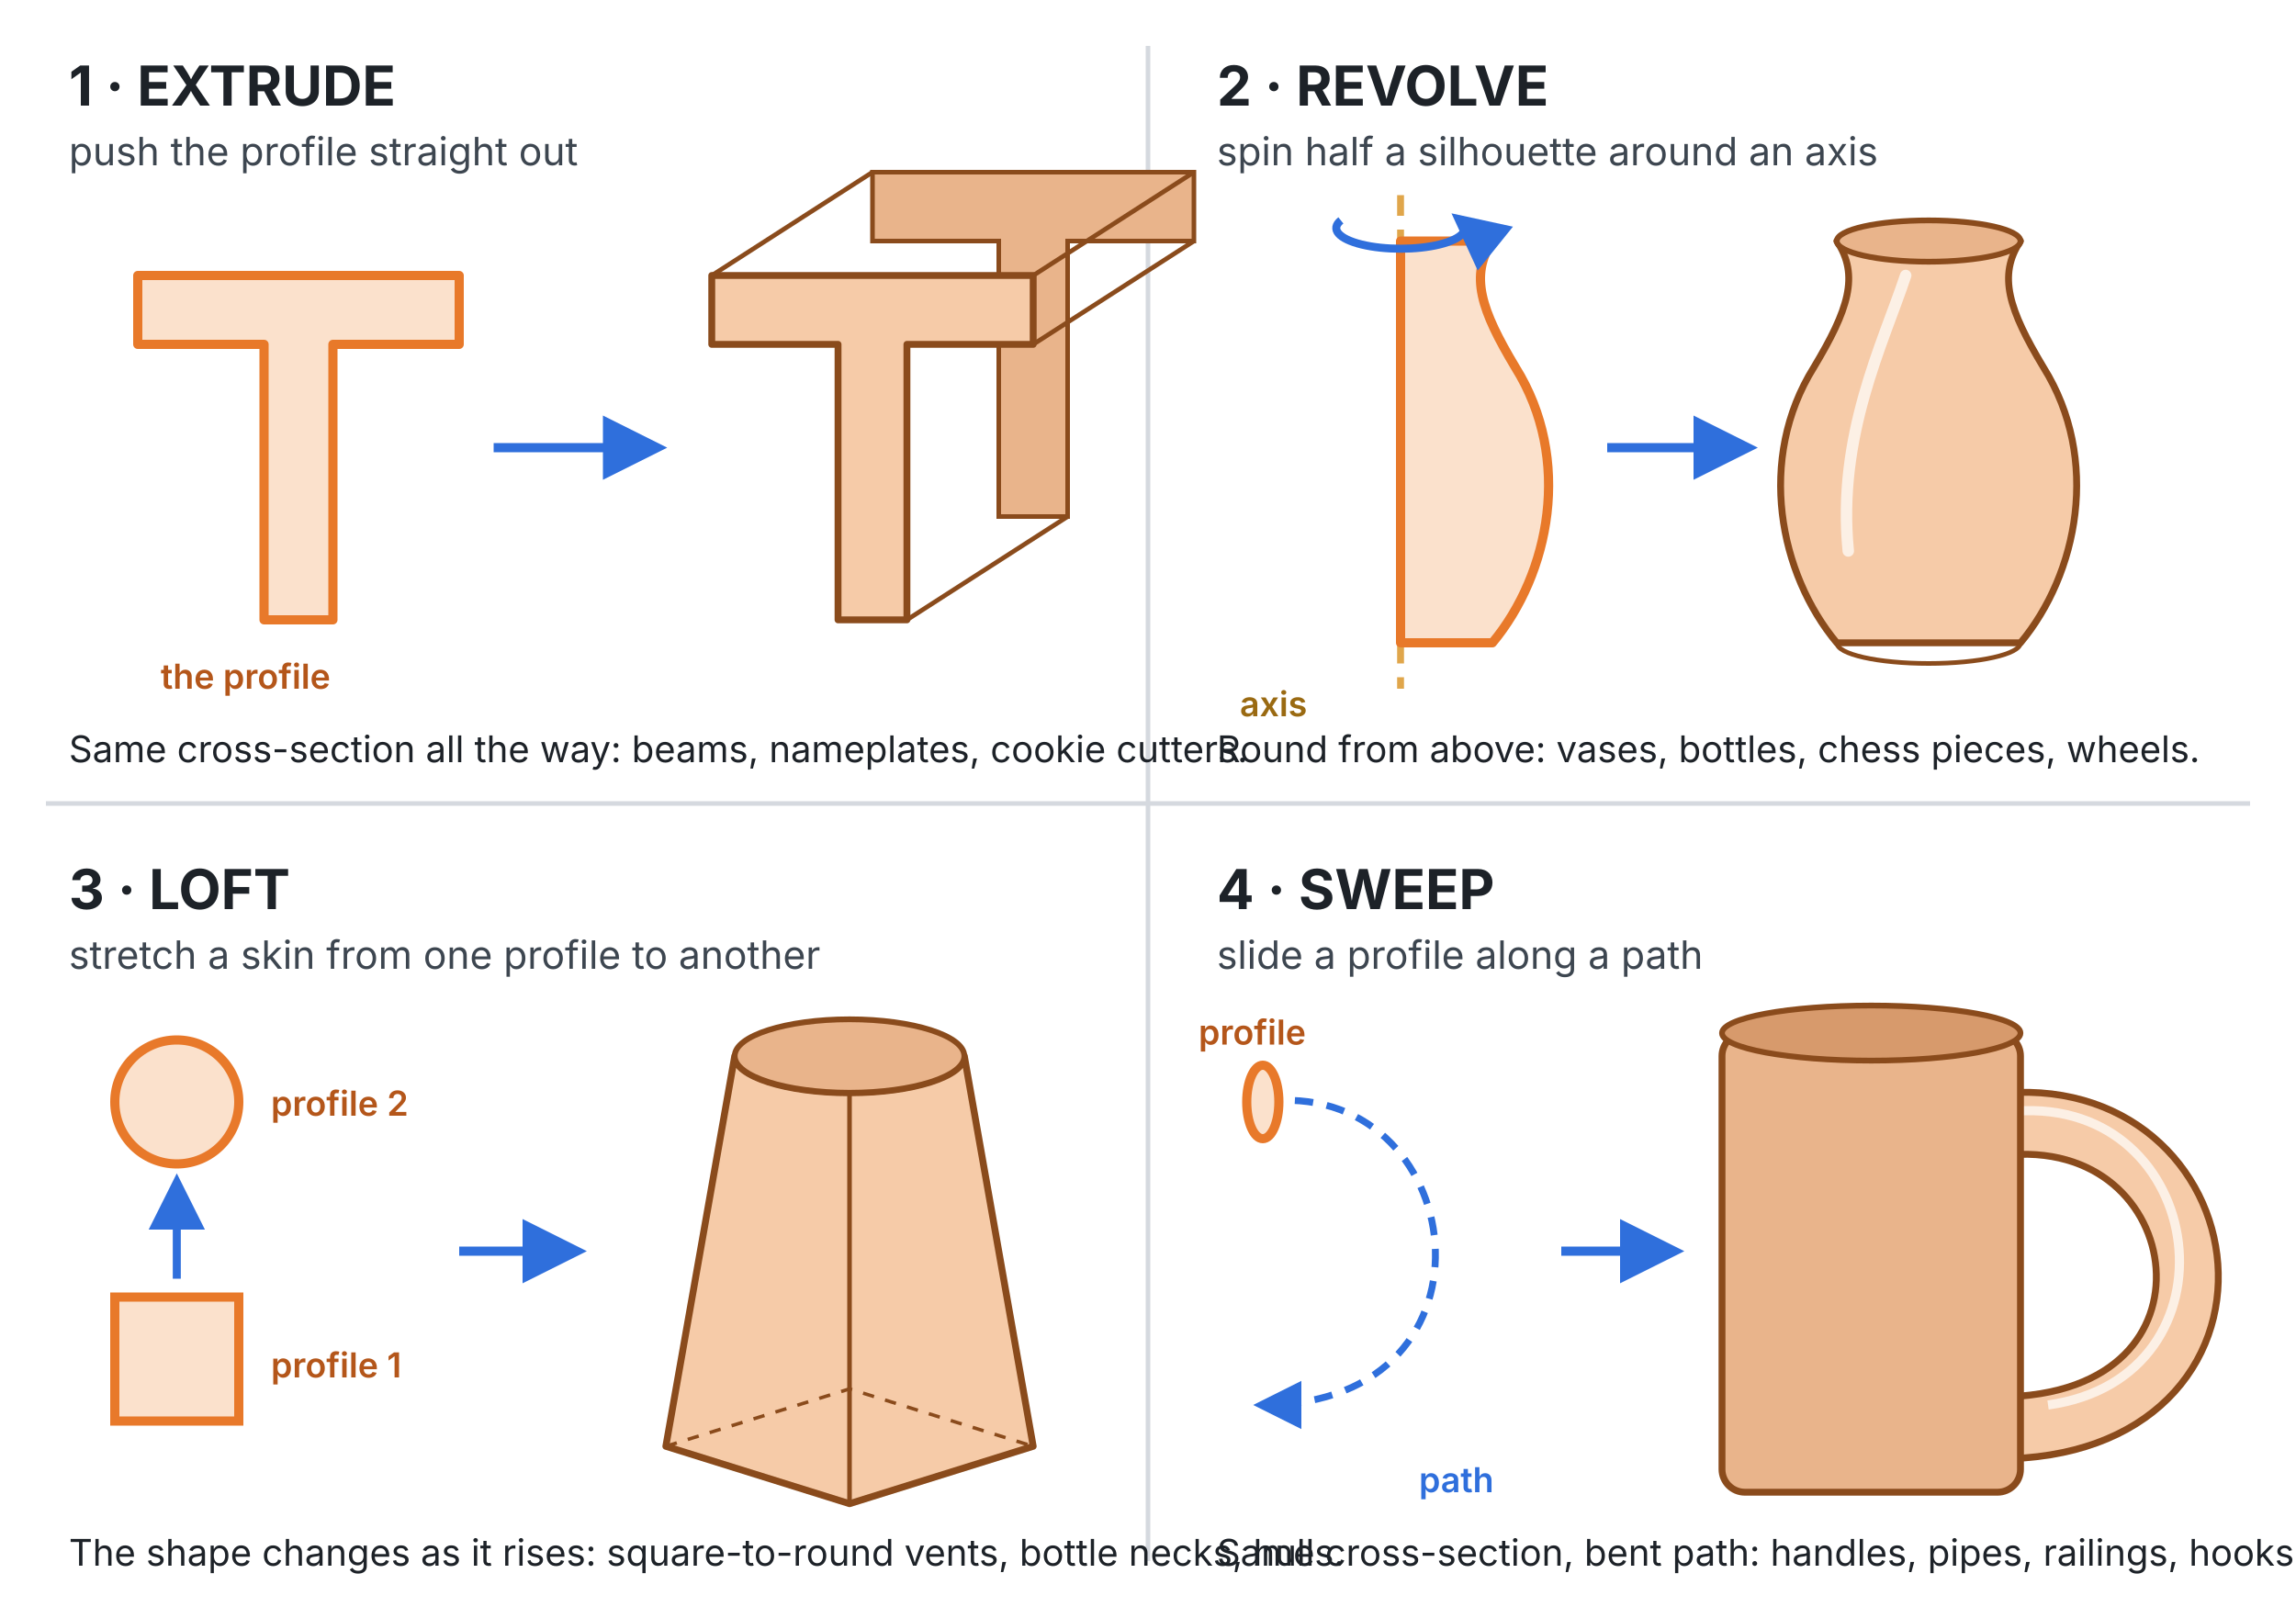
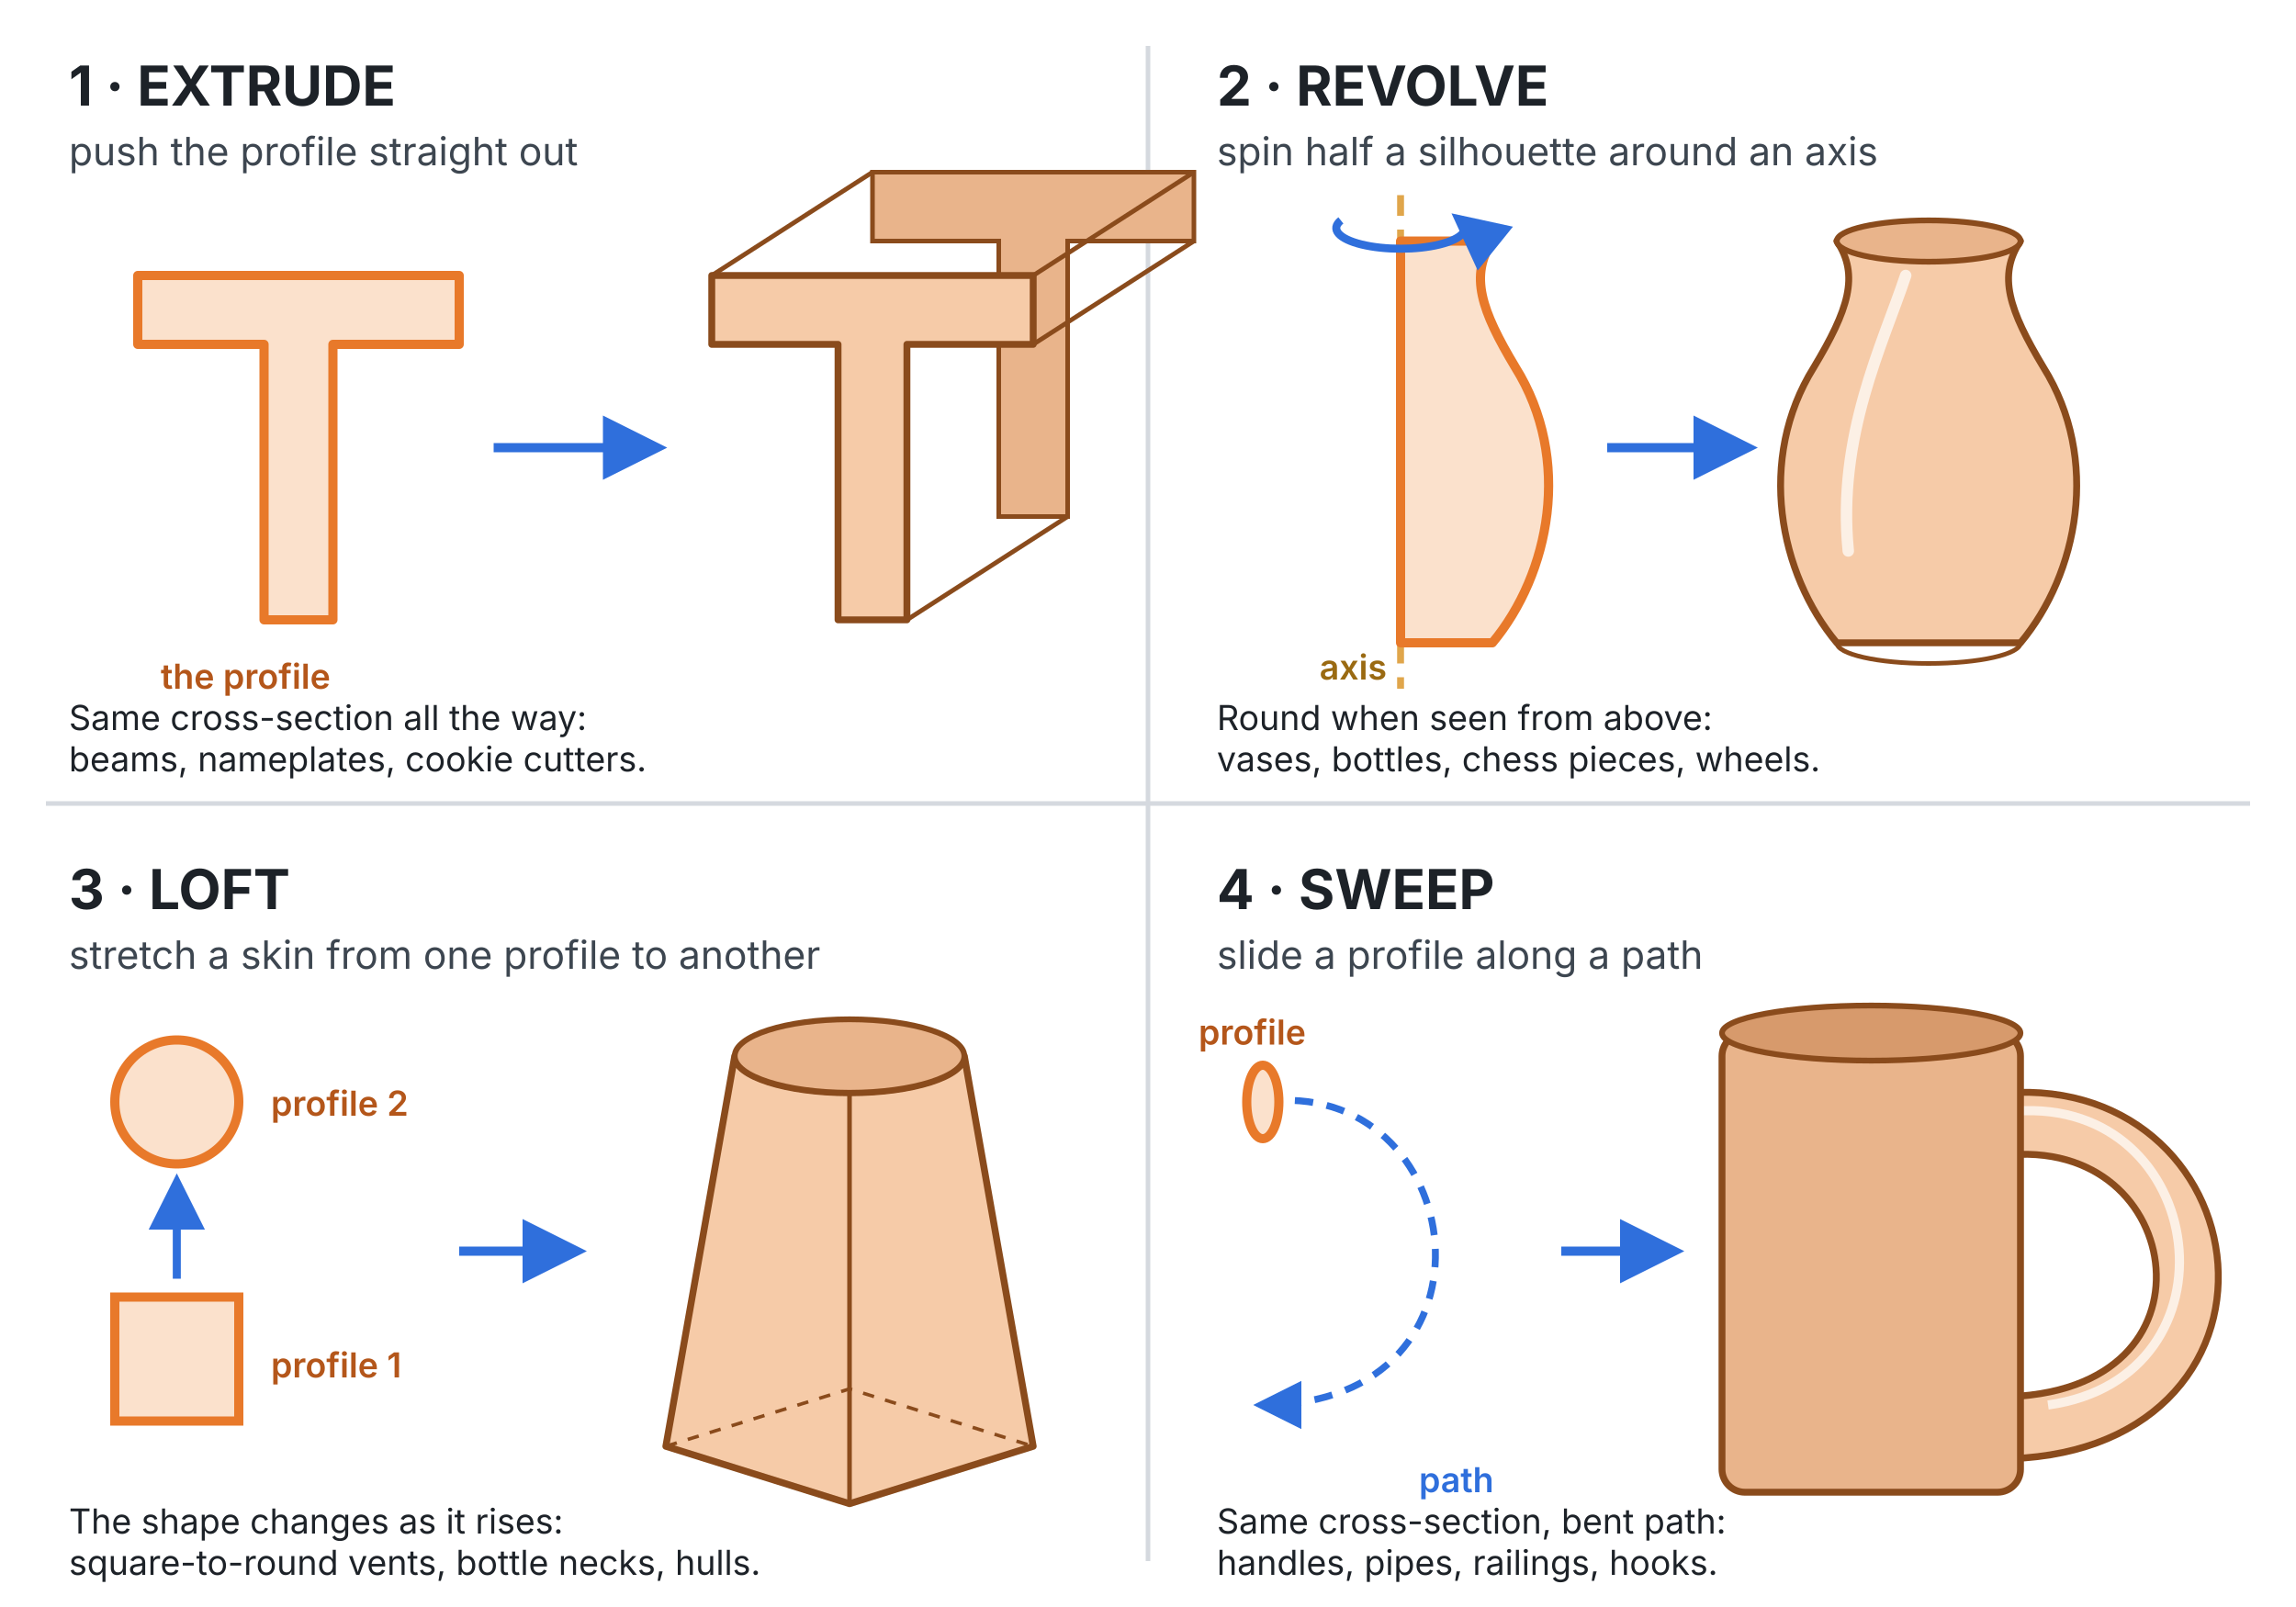
<svg xmlns="http://www.w3.org/2000/svg" viewBox="0 0 1000 700" width="1000" height="700" role="img" aria-labelledby="t d" font-family="system-ui, -apple-system, 'Segoe UI', sans-serif">
  <defs>
    <marker id="ah" viewBox="0 0 10 10" refX="8" refY="5" markerWidth="7" markerHeight="7" orient="auto-start-reverse">
      <path d="M0,0 L10,5 L0,10 z" fill="#2f6fdc" />
    </marker>
  </defs>
  <rect width="1000" height="700" fill="#ffffff" />
  <g stroke="#d5d9df" stroke-width="2">
    <line x1="500" y1="20" x2="500" y2="680" />
    <line x1="20" y1="350" x2="980" y2="350" />
  </g>
  <g>
    <text x="30" y="46" font-size="24" font-weight="700" fill="#1d2228">1 · EXTRUDE</text>
    <text x="30" y="72" font-size="17" fill="#3d4650">push the profile straight out</text>
    <polygon points="60,120 200,120 200,150 145,150 145,270 115,270 115,150 60,150" fill="#fbe1cc" stroke="#e8792a" stroke-width="4" stroke-linejoin="round" />
    <text x="70" y="300" font-size="15" fill="#b4561a" font-weight="600">the profile</text>
    <line x1="215" y1="195" x2="285" y2="195" stroke="#2f6fdc" stroke-width="4" marker-end="url(#ah)" />
    <g transform="translate(250 0)">
      <polygon points="130,75 270,75 270,105 215,105 215,225 185,225 185,105 130,105" fill="#e9b48b" stroke="#8a4b1c" stroke-width="2" />
      <g stroke="#8a4b1c" stroke-width="2">
        <line x1="60" y1="120" x2="130" y2="75" />
        <line x1="200" y1="120" x2="270" y2="75" />
        <line x1="200" y1="150" x2="270" y2="105" />
        <line x1="145" y1="270" x2="215" y2="225" />
      </g>
      <polygon points="60,120 200,120 200,150 145,150 145,270 115,270 115,150 60,150" fill="#f6cba8" stroke="#8a4b1c" stroke-width="3" stroke-linejoin="round" />
    </g>
-     <text x="30" y="332" font-size="16" fill="#1d2228">Same cross-section all the way: beams, nameplates, cookie cutters.</text>
+     <text x="30" y="318" font-size="15" fill="#1d2228">
+       <tspan x="30">Same cross-section all the way:</tspan>
+       <tspan x="30" dy="18">beams, nameplates, cookie cutters.</tspan>
+     </text>
  </g>
  <g transform="translate(500 0)">
    <text x="30" y="46" font-size="24" font-weight="700" fill="#1d2228">2 · REVOLVE</text>
    <text x="30" y="72" font-size="17" fill="#3d4650">spin half a silhouette around an axis</text>
    <line x1="110" y1="85" x2="110" y2="300" stroke="#e0a64b" stroke-width="3" stroke-dasharray="9 6" />
-     <text x="40" y="312" font-size="15" fill="#9a6a12" font-weight="600">axis</text>
+     <text x="104" y="296" font-size="15" fill="#9a6a12" font-weight="600" text-anchor="end">axis</text>
    <path d="M110,280 L150,280 C175,250 185,200 160,160 C145,135 140,120 150,105 L110,105 Z" fill="#fbe1cc" stroke="#e8792a" stroke-width="4" stroke-linejoin="round" />
    <path d="M84,96 A28,9 0 1 0 136,96" fill="none" stroke="#2f6fdc" stroke-width="3.5" marker-end="url(#ah)" />
    <line x1="200" y1="195" x2="260" y2="195" stroke="#2f6fdc" stroke-width="4" marker-end="url(#ah)" />
    <path d="M300,280 L380,280 C405,250 415,200 390,160 C375,135 370,120 380,105 L300,105 C310,120 305,135 290,160 C265,200 275,250 300,280 Z" fill="#f6cba8" stroke="#8a4b1c" stroke-width="3" stroke-linejoin="round" />
    <path d="M300,280 A40,9 0 0 0 380,280" fill="none" stroke="#8a4b1c" stroke-width="2" />
    <ellipse cx="340" cy="105" rx="40" ry="9" fill="#e9b48b" stroke="#8a4b1c" stroke-width="2.5" />
    <path d="M330,120 C320,150 300,190 305,240" fill="none" stroke="#ffffff" stroke-width="5" stroke-linecap="round" opacity="0.7" />
-     <text x="30" y="332" font-size="16" fill="#1d2228">Round from above: vases, bottles, chess pieces, wheels.</text>
+     <text x="30" y="318" font-size="15" fill="#1d2228">
+       <tspan x="30">Round when seen from above:</tspan>
+       <tspan x="30" dy="18">vases, bottles, chess pieces, wheels.</tspan>
+     </text>
  </g>
  <g transform="translate(0 350)">
    <text x="30" y="46" font-size="24" font-weight="700" fill="#1d2228">3 · LOFT</text>
    <text x="30" y="72" font-size="17" fill="#3d4650">stretch a skin from one profile to another</text>
    <rect x="50" y="215" width="54" height="54" fill="#fbe1cc" stroke="#e8792a" stroke-width="4" />
    <circle cx="77" cy="130" r="27" fill="#fbe1cc" stroke="#e8792a" stroke-width="4" />
    <line x1="77" y1="207" x2="77" y2="166" stroke="#2f6fdc" stroke-width="3.5" marker-end="url(#ah)" />
    <text x="118" y="250" font-size="15" fill="#b4561a" font-weight="600">profile 1</text>
    <text x="118" y="136" font-size="15" fill="#b4561a" font-weight="600">profile 2</text>
    <line x1="200" y1="195" x2="250" y2="195" stroke="#2f6fdc" stroke-width="4" marker-end="url(#ah)" />
    <path d="M290,280 L320,110 A50,16 0 0 0 420,110 L450,280 L370,305 Z" fill="#f6cba8" stroke="#8a4b1c" stroke-width="3" stroke-linejoin="round" />
    <line x1="370" y1="305" x2="370" y2="126" stroke="#8a4b1c" stroke-width="2" />
    <ellipse cx="370" cy="110" rx="50" ry="16" fill="#e9b48b" stroke="#8a4b1c" stroke-width="2.5" />
    <polyline points="290,280 370,255 450,280" fill="none" stroke="#8a4b1c" stroke-width="1.5" stroke-dasharray="5 5" />
-     <text x="30" y="332" font-size="16" fill="#1d2228">The shape changes as it rises: square-to-round vents, bottle necks, hulls.</text>
+     <text x="30" y="318" font-size="15" fill="#1d2228">
+       <tspan x="30">The shape changes as it rises:</tspan>
+       <tspan x="30" dy="18">square-to-round vents, bottle necks, hulls.</tspan>
+     </text>
  </g>
  <g transform="translate(500 350)">
    <text x="30" y="46" font-size="24" font-weight="700" fill="#1d2228">4 · SWEEP</text>
    <text x="30" y="72" font-size="17" fill="#3d4650">slide a profile along a path</text>
    <path d="M50,130 C140,118 160,262 50,262" fill="none" stroke="#2f6fdc" stroke-width="3" stroke-dasharray="8 6" marker-end="url(#ah)" />
    <ellipse cx="50" cy="130" rx="7" ry="16" fill="#fbe1cc" stroke="#e8792a" stroke-width="4" />
    <text x="22" y="105" font-size="15" fill="#b4561a" font-weight="600">profile</text>
    <text x="118" y="300" font-size="15" fill="#2f6fdc" font-weight="600">path</text>
    <line x1="180" y1="195" x2="228" y2="195" stroke="#2f6fdc" stroke-width="4" marker-end="url(#ah)" />
    <path d="M370,140 C470,128 490,272 370,272" fill="none" stroke="#8a4b1c" stroke-width="30" />
    <path d="M370,140 C470,128 490,272 370,272" fill="none" stroke="#f6cba8" stroke-width="24" />
    <path d="M378,134 C462,128 478,250 392,262" fill="none" stroke="#ffffff" stroke-width="4" opacity="0.7" />
    <rect x="250" y="100" width="130" height="200" rx="10" fill="#e9b48b" stroke="#8a4b1c" stroke-width="3" />
    <ellipse cx="315" cy="100" rx="65" ry="12" fill="#d79a6c" stroke="#8a4b1c" stroke-width="2.5" />
-     <text x="30" y="332" font-size="16" fill="#1d2228">Same cross-section, bent path: handles, pipes, railings, hooks.</text>
+     <text x="30" y="318" font-size="15" fill="#1d2228">
+       <tspan x="30">Same cross-section, bent path:</tspan>
+       <tspan x="30" dy="18">handles, pipes, railings, hooks.</tspan>
+     </text>
  </g>
</svg>
